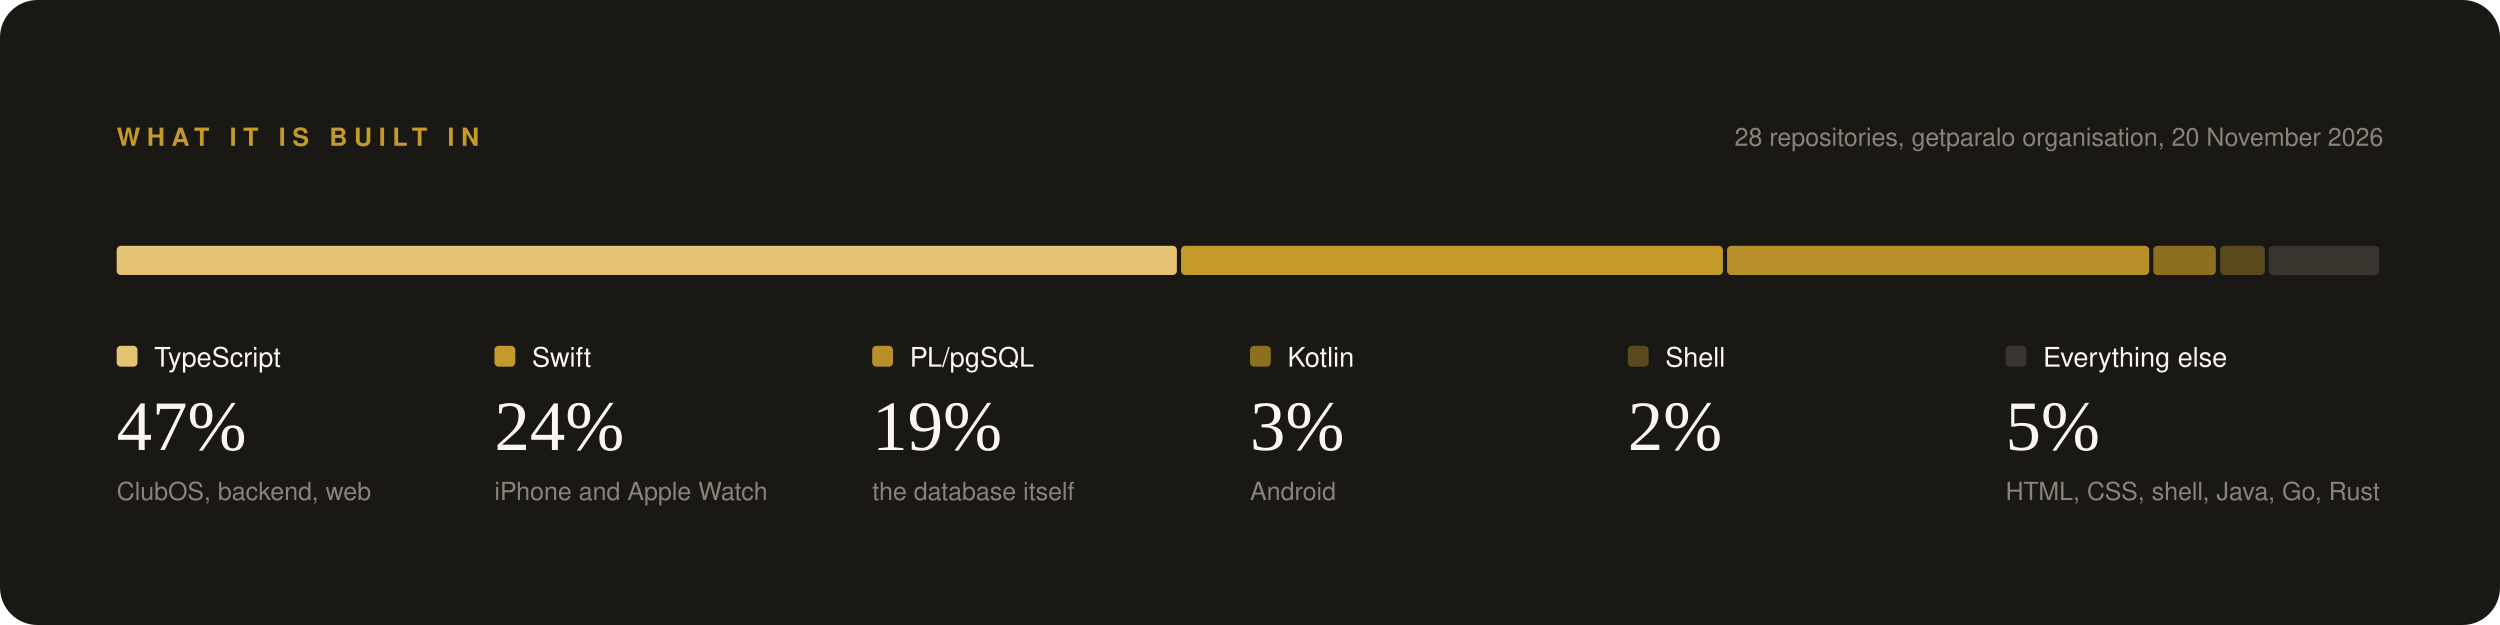
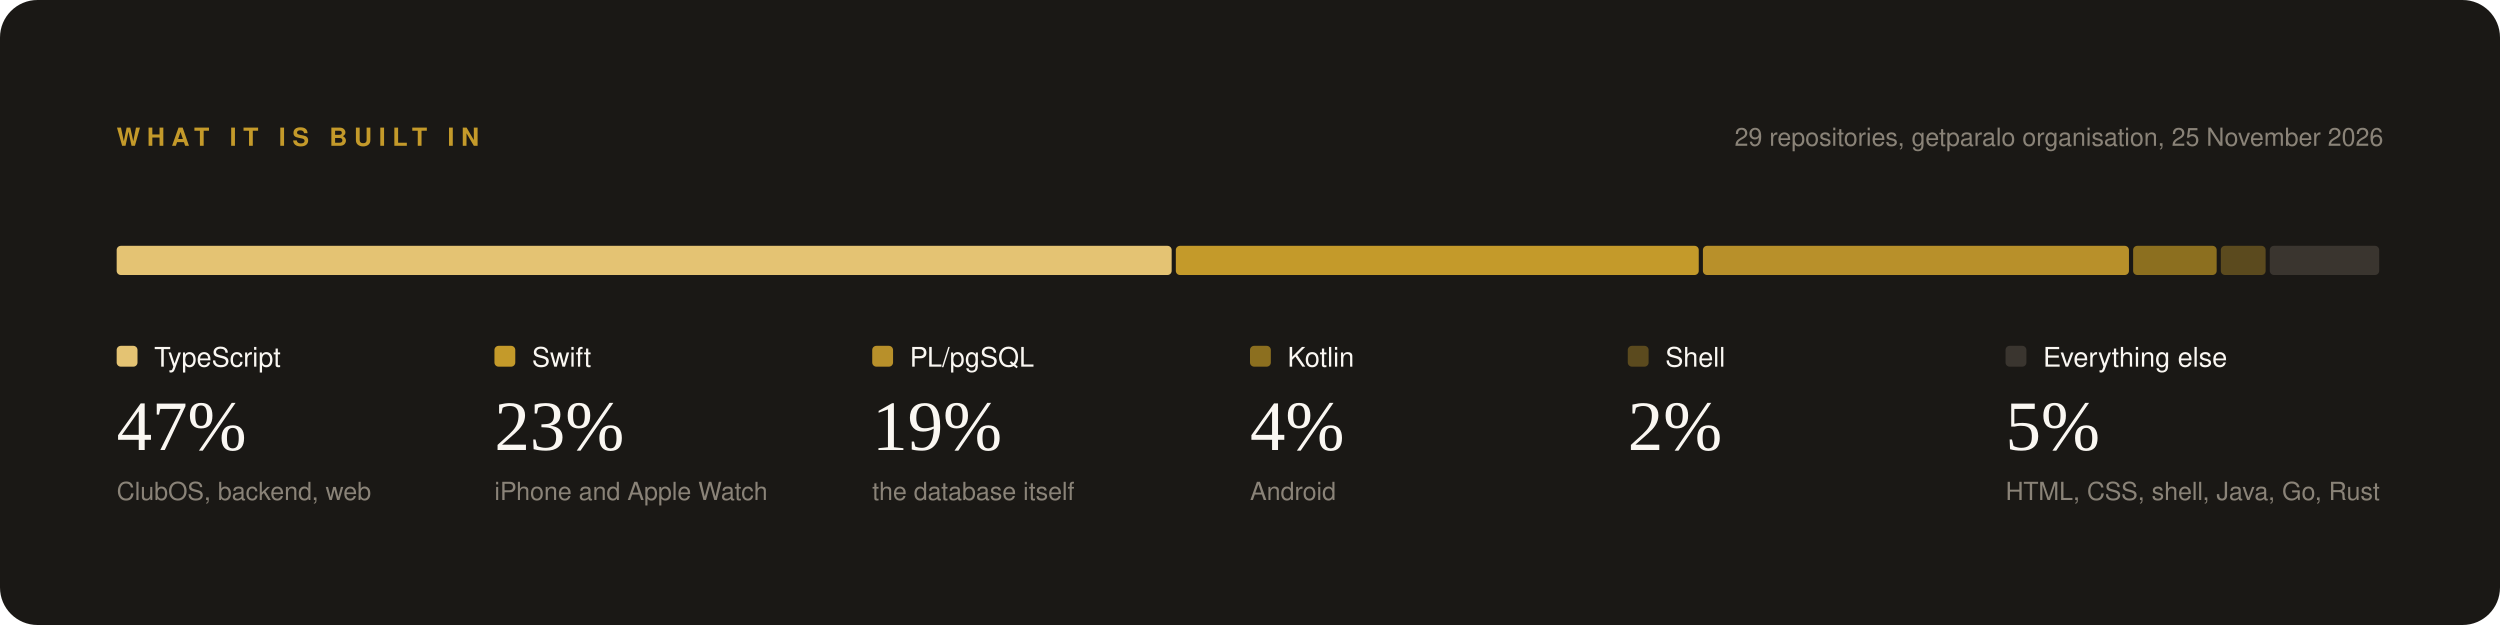
<svg xmlns="http://www.w3.org/2000/svg" width="1200" height="300" viewBox="0 0 1200 300" role="img" aria-label="Languages across Paralo repositories">
  <rect width="1200" height="300" rx="18" fill="#1A1815" />
  <text x="56" y="70" font-family="-apple-system, 'Helvetica Neue', Helvetica, Arial, sans-serif" font-size="12" letter-spacing="3.2" font-weight="600" fill="#C49A2A">WHAT IT IS BUILT IN</text>
-   <text x="1144" y="70" text-anchor="end" font-family="-apple-system, 'Helvetica Neue', Helvetica, Arial, sans-serif" font-size="12" fill="#8A8378">28 repositories, getparalo organisation, 20 November 2026</text>
-   <rect x="56.0" y="118" width="508.9" height="14" rx="2" fill="#E4C373">
-     <animate attributeName="width" values="0;0;508.9" keyTimes="0;0.125;1" dur="0.80s" begin="0s" fill="freeze" calcMode="spline" keySplines="0 0 1 1;0.2 0.7 0.2 1" />
+   <text x="1144" y="70" text-anchor="end" font-family="-apple-system, 'Helvetica Neue', Helvetica, Arial, sans-serif" font-size="12" fill="#8A8378">29 repositories, getparalo organisation, 25 November 2026</text>
+   <rect x="56.0" y="118" width="506.4" height="14" rx="2" fill="#E4C373">
+     <animate attributeName="width" values="0;0;506.4" keyTimes="0;0.125;1" dur="0.80s" begin="0s" fill="freeze" calcMode="spline" keySplines="0 0 1 1;0.2 0.7 0.2 1" />
  </rect>
-   <rect x="566.9" y="118" width="260.1" height="14" rx="2" fill="#C49A2A">
-     <animate attributeName="width" values="0;0;260.1" keyTimes="0;0.239;1" dur="0.92s" begin="0s" fill="freeze" calcMode="spline" keySplines="0 0 1 1;0.2 0.7 0.2 1" />
+   <rect x="564.4" y="118" width="251.0" height="14" rx="2" fill="#C49A2A">
+     <animate attributeName="width" values="0;0;251.0" keyTimes="0;0.239;1" dur="0.92s" begin="0s" fill="freeze" calcMode="spline" keySplines="0 0 1 1;0.2 0.7 0.2 1" />
  </rect>
-   <rect x="829.0" y="118" width="202.6" height="14" rx="2" fill="#B8902A">
-     <animate attributeName="width" values="0;0;202.6" keyTimes="0;0.327;1" dur="1.04s" begin="0s" fill="freeze" calcMode="spline" keySplines="0 0 1 1;0.2 0.7 0.2 1" />
+   <rect x="817.4" y="118" width="204.5" height="14" rx="2" fill="#B8902A">
+     <animate attributeName="width" values="0;0;204.5" keyTimes="0;0.327;1" dur="1.04s" begin="0s" fill="freeze" calcMode="spline" keySplines="0 0 1 1;0.2 0.7 0.2 1" />
  </rect>
-   <rect x="1033.6" y="118" width="30.0" height="14" rx="2" fill="#8C6F1F">
-     <animate attributeName="width" values="0;0;30.0" keyTimes="0;0.397;1" dur="1.16s" begin="0s" fill="freeze" calcMode="spline" keySplines="0 0 1 1;0.2 0.7 0.2 1" />
+   <rect x="1023.9" y="118" width="40.1" height="14" rx="2" fill="#8C6F1F">
+     <animate attributeName="width" values="0;0;40.1" keyTimes="0;0.397;1" dur="1.16s" begin="0s" fill="freeze" calcMode="spline" keySplines="0 0 1 1;0.2 0.7 0.2 1" />
  </rect>
-   <rect x="1065.7" y="118" width="21.4" height="14" rx="2" fill="#5B4A1E">
-     <animate attributeName="width" values="0;0;21.4" keyTimes="0;0.453;1" dur="1.28s" begin="0s" fill="freeze" calcMode="spline" keySplines="0 0 1 1;0.2 0.7 0.2 1" />
+   <rect x="1066.0" y="118" width="21.5" height="14" rx="2" fill="#5B4A1E">
+     <animate attributeName="width" values="0;0;21.5" keyTimes="0;0.453;1" dur="1.28s" begin="0s" fill="freeze" calcMode="spline" keySplines="0 0 1 1;0.2 0.7 0.2 1" />
  </rect>
-   <rect x="1089.0" y="118" width="53.0" height="14" rx="2" fill="#3A352F">
-     <animate attributeName="width" values="0;0;53.0" keyTimes="0;0.500;1" dur="1.40s" begin="0s" fill="freeze" calcMode="spline" keySplines="0 0 1 1;0.2 0.7 0.2 1" />
+   <rect x="1089.5" y="118" width="52.5" height="14" rx="2" fill="#3A352F">
+     <animate attributeName="width" values="0;0;52.5" keyTimes="0;0.500;1" dur="1.40s" begin="0s" fill="freeze" calcMode="spline" keySplines="0 0 1 1;0.2 0.7 0.2 1" />
  </rect>
  <rect x="56.0" y="166" width="10" height="10" rx="2" fill="#E4C373" />
  <text x="74.0" y="176" font-family="-apple-system, 'Helvetica Neue', Helvetica, Arial, sans-serif" font-size="13" fill="#FAF7F2">TypeScript</text>
  <text x="56.0" y="216" font-family="Georgia, 'Times New Roman', Times, serif" font-size="34" fill="#FAF7F2">47%</text>
  <text x="56.0" y="240" font-family="-apple-system, 'Helvetica Neue', Helvetica, Arial, sans-serif" font-size="12" fill="#8A8378">ClubOS, backend, web</text>
  <rect x="237.333" y="166" width="10" height="10" rx="2" fill="#C49A2A" />
  <text x="255.333" y="176" font-family="-apple-system, 'Helvetica Neue', Helvetica, Arial, sans-serif" font-size="13" fill="#FAF7F2">Swift</text>
-   <text x="237.333" y="216" font-family="Georgia, 'Times New Roman', Times, serif" font-size="34" fill="#FAF7F2">24%</text>
+   <text x="237.333" y="216" font-family="Georgia, 'Times New Roman', Times, serif" font-size="34" fill="#FAF7F2">23%</text>
  <text x="237.333" y="240" font-family="-apple-system, 'Helvetica Neue', Helvetica, Arial, sans-serif" font-size="12" fill="#8A8378">iPhone and Apple Watch</text>
  <rect x="418.667" y="166" width="10" height="10" rx="2" fill="#B8902A" />
  <text x="436.667" y="176" font-family="-apple-system, 'Helvetica Neue', Helvetica, Arial, sans-serif" font-size="13" fill="#FAF7F2">PL/pgSQL</text>
  <text x="418.667" y="216" font-family="Georgia, 'Times New Roman', Times, serif" font-size="34" fill="#FAF7F2">19%</text>
  <text x="418.667" y="240" font-family="-apple-system, 'Helvetica Neue', Helvetica, Arial, sans-serif" font-size="12" fill="#8A8378">the database itself</text>
  <rect x="600.0" y="166" width="10" height="10" rx="2" fill="#8C6F1F" />
  <text x="618.0" y="176" font-family="-apple-system, 'Helvetica Neue', Helvetica, Arial, sans-serif" font-size="13" fill="#FAF7F2">Kotlin</text>
-   <text x="600.0" y="216" font-family="Georgia, 'Times New Roman', Times, serif" font-size="34" fill="#FAF7F2">3%</text>
+   <text x="600.0" y="216" font-family="Georgia, 'Times New Roman', Times, serif" font-size="34" fill="#FAF7F2">4%</text>
  <text x="600.0" y="240" font-family="-apple-system, 'Helvetica Neue', Helvetica, Arial, sans-serif" font-size="12" fill="#8A8378">Android</text>
  <rect x="781.333" y="166" width="10" height="10" rx="2" fill="#5B4A1E" />
  <text x="799.333" y="176" font-family="-apple-system, 'Helvetica Neue', Helvetica, Arial, sans-serif" font-size="13" fill="#FAF7F2">Shell</text>
  <text x="781.333" y="216" font-family="Georgia, 'Times New Roman', Times, serif" font-size="34" fill="#FAF7F2">2%</text>
  <text x="781.333" y="240" font-family="-apple-system, 'Helvetica Neue', Helvetica, Arial, sans-serif" font-size="12" fill="#8A8378" />
  <rect x="962.667" y="166" width="10" height="10" rx="2" fill="#3A352F" />
  <text x="980.667" y="176" font-family="-apple-system, 'Helvetica Neue', Helvetica, Arial, sans-serif" font-size="13" fill="#FAF7F2">Everything else</text>
  <text x="962.667" y="216" font-family="Georgia, 'Times New Roman', Times, serif" font-size="34" fill="#FAF7F2">5%</text>
  <text x="962.667" y="240" font-family="-apple-system, 'Helvetica Neue', Helvetica, Arial, sans-serif" font-size="12" fill="#8A8378">HTML, CSS, shell, Java, Go, Rust</text>
</svg>
